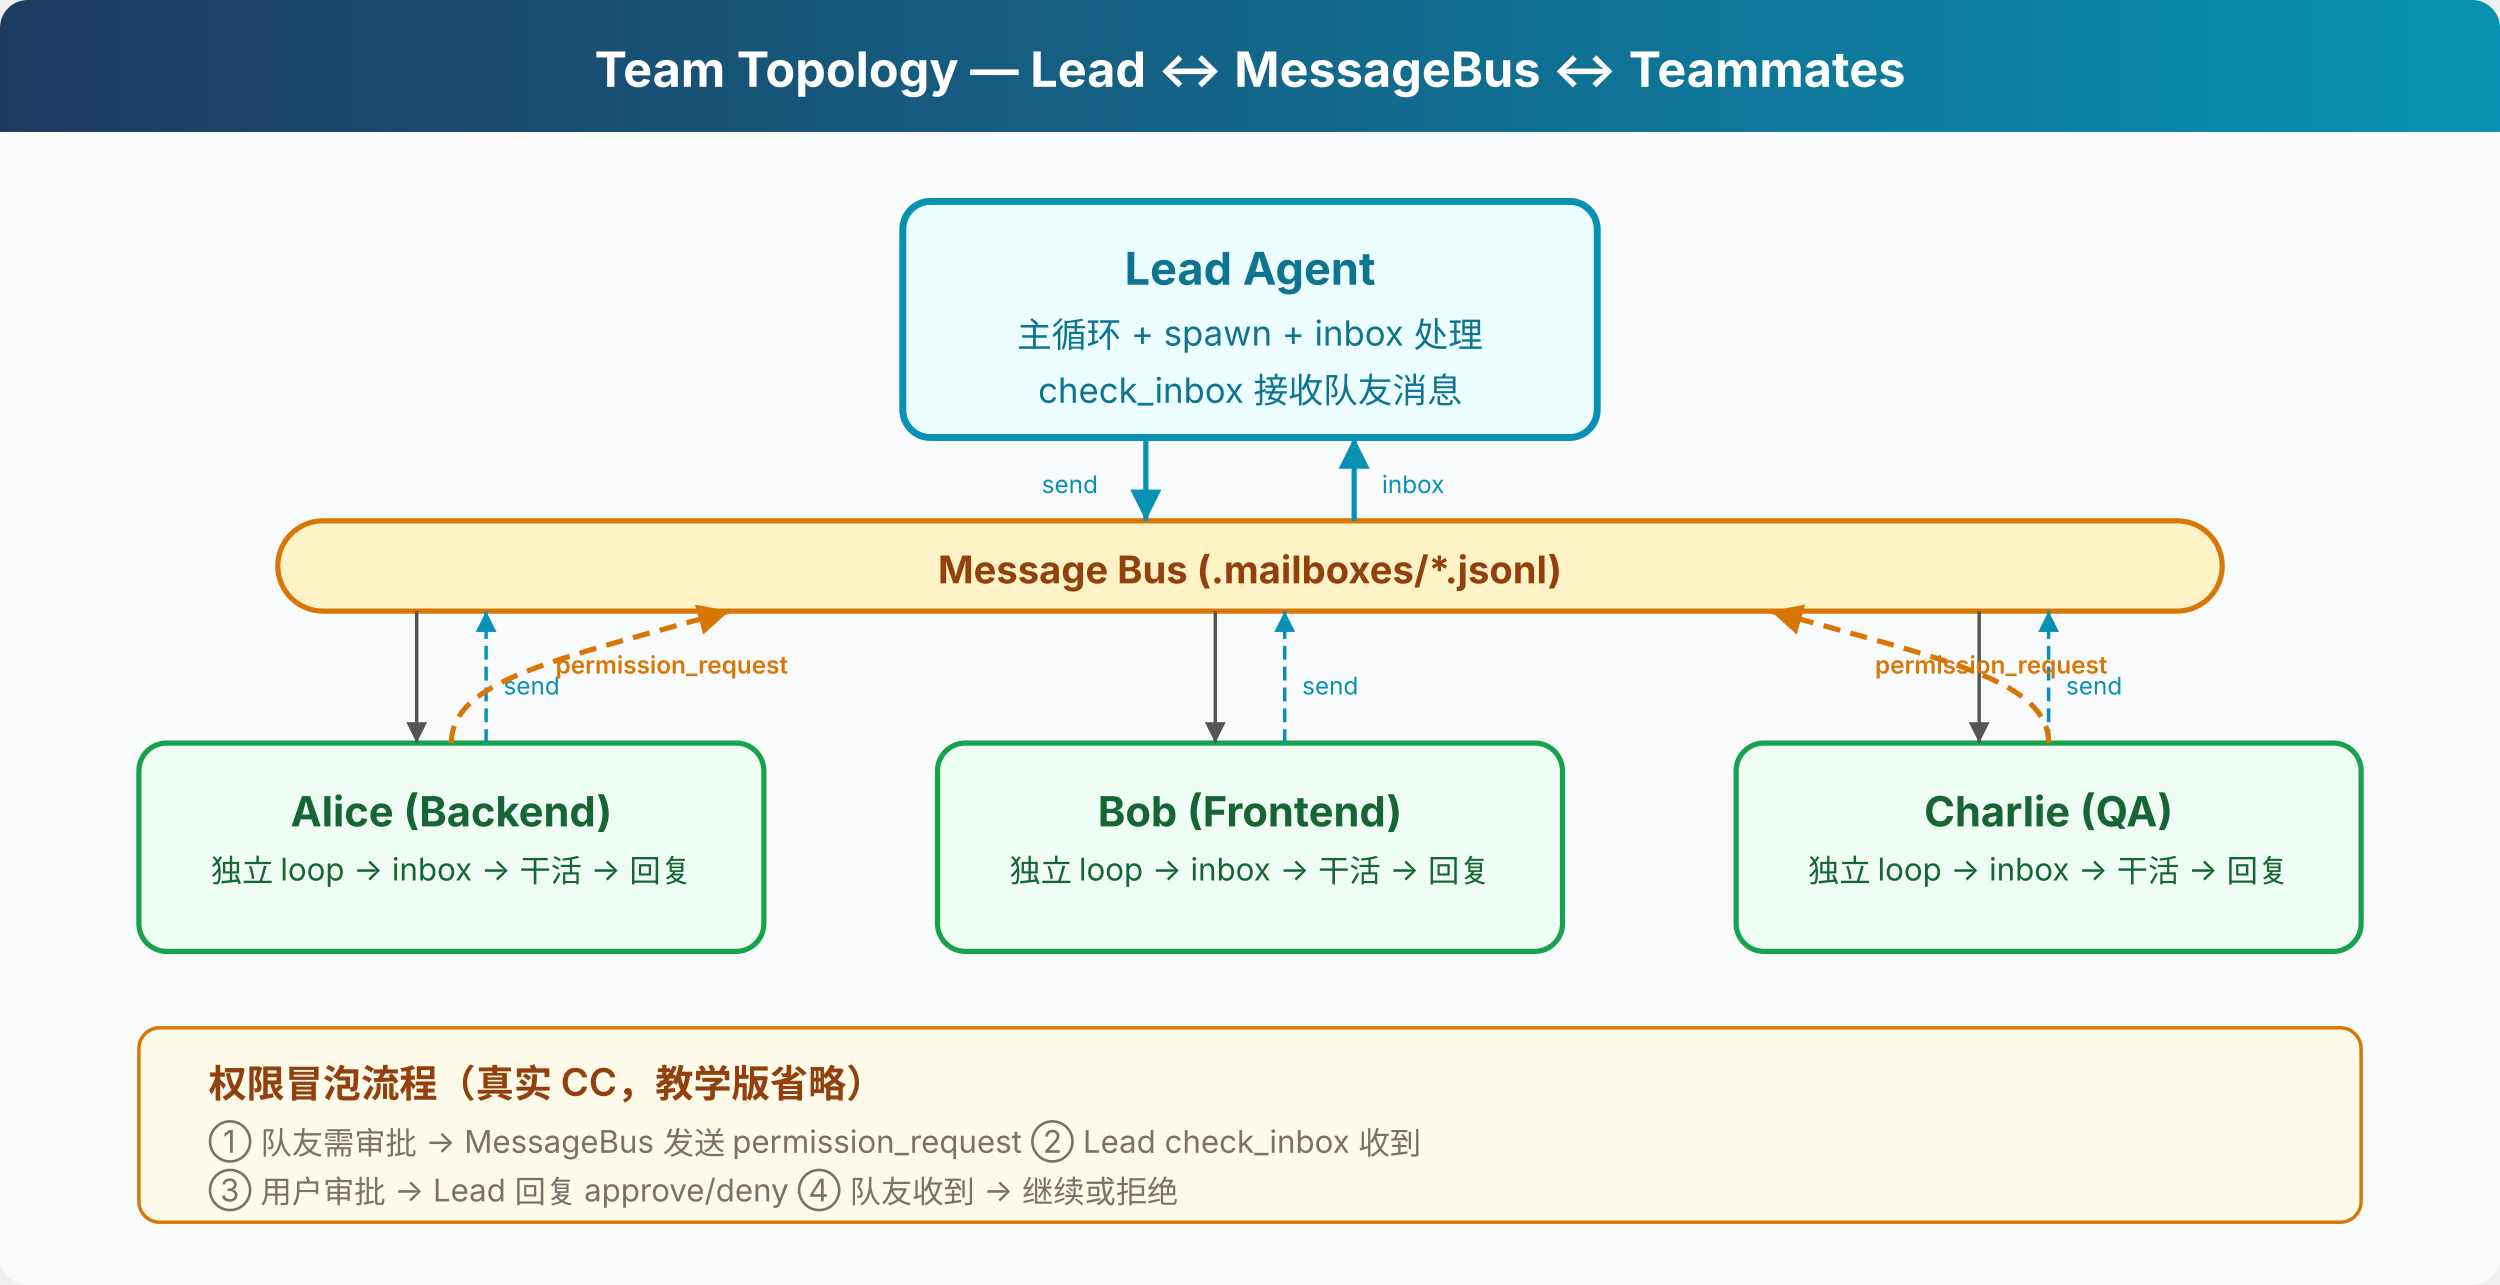
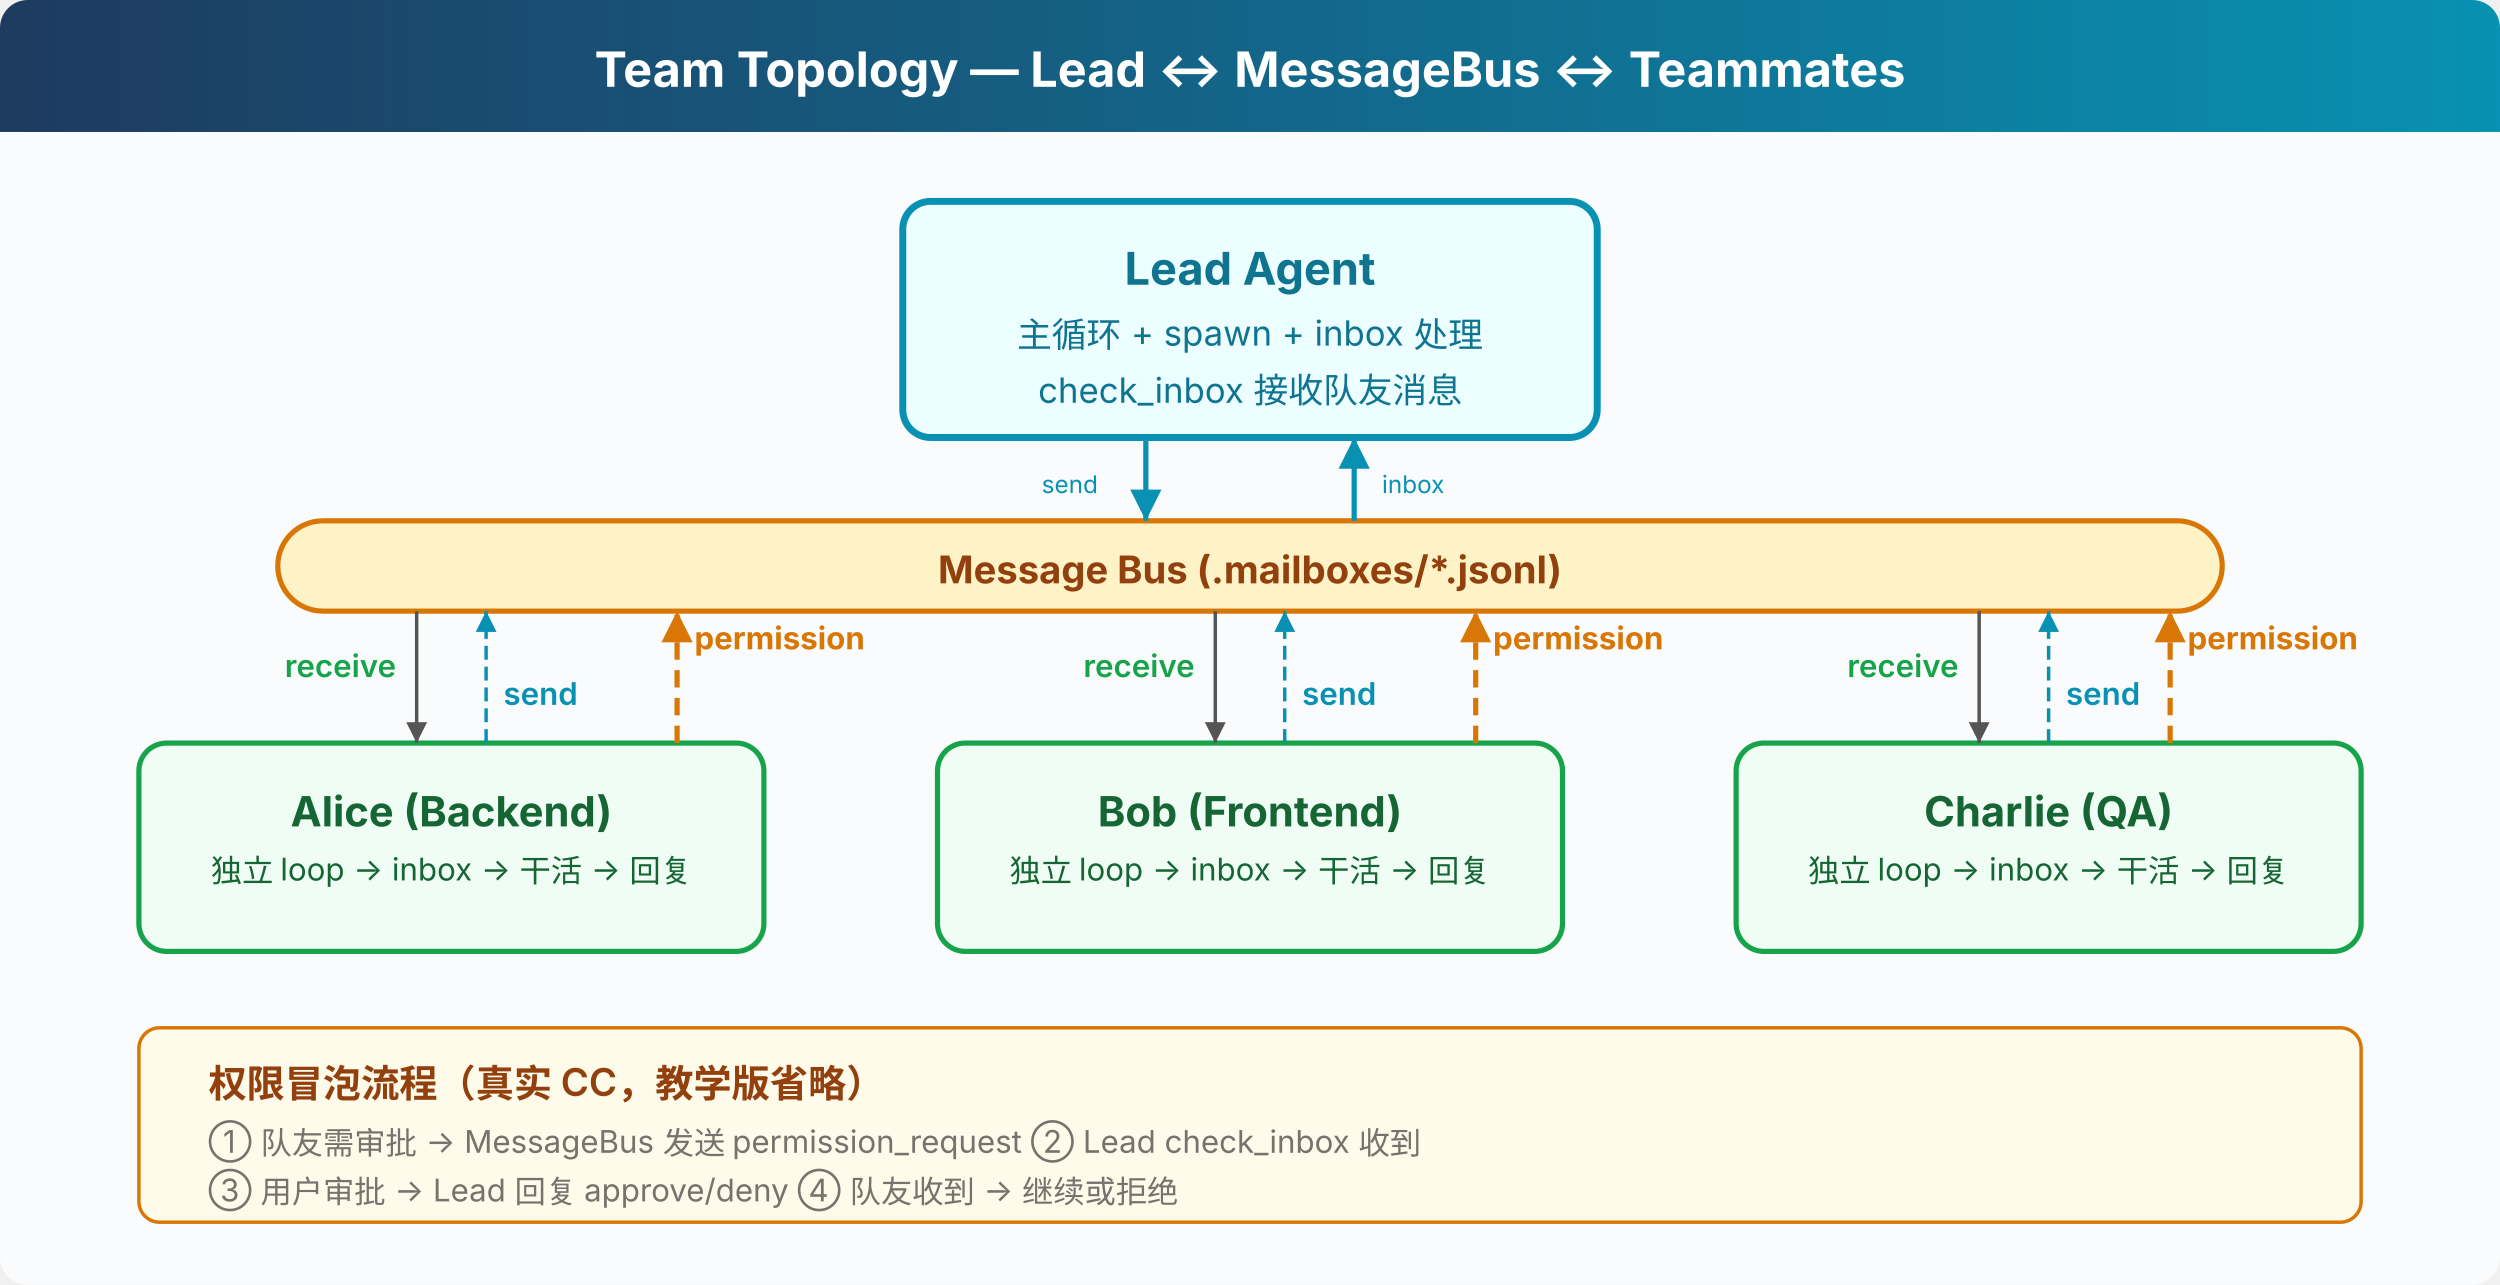
<svg xmlns="http://www.w3.org/2000/svg" viewBox="0 0 720 370" font-family="system-ui, -apple-system, sans-serif">
  <defs>
    <linearGradient id="header" x1="0" y1="0" x2="1" y2="0">
      <stop offset="0%" stop-color="#1e3a5f" />
      <stop offset="100%" stop-color="#0891b2" />
    </linearGradient>
    <marker id="arrow" viewBox="0 0 10 10" refX="10" refY="5" markerWidth="6" markerHeight="6" orient="auto-start-reverse">
      <path d="M 0 0 L 10 5 L 0 10 z" fill="#555" />
    </marker>
    <marker id="arrow-cyan" viewBox="0 0 10 10" refX="10" refY="5" markerWidth="6" markerHeight="6" orient="auto-start-reverse">
      <path d="M 0 0 L 10 5 L 0 10 z" fill="#0891b2" />
    </marker>
    <marker id="arrow-amber" viewBox="0 0 10 10" refX="10" refY="5" markerWidth="6" markerHeight="6" orient="auto-start-reverse">
      <path d="M 0 0 L 10 5 L 0 10 z" fill="#d97706" />
    </marker>
    <marker id="arrow-amber-left" viewBox="0 0 10 10" refX="10" refY="5" markerWidth="6" markerHeight="6" orient="auto-start-reverse">
      <path d="M 10 0 L 0 5 L 10 10 z" fill="#d97706" />
    </marker>
  </defs>
  <rect width="720" height="370" fill="#fafbfc" rx="8" />
  <rect x="0" y="0" width="720" height="38" fill="url(#header)" rx="8" />
  <rect x="0" y="30" width="720" height="8" fill="url(#header)" />
  <text x="360" y="25" fill="#fff" font-size="14" font-weight="700" text-anchor="middle">Team Topology — Lead ↔ MessageBus ↔ Teammates</text>
  <rect x="260" y="58" width="200" height="68" rx="8" fill="#ecfeff" stroke="#0891b2" stroke-width="2" />
  <text x="360" y="82" fill="#0e7490" font-size="13" font-weight="700" text-anchor="middle">Lead Agent</text>
  <text x="360" y="100" fill="#0e7490" font-size="10" text-anchor="middle">主循环 + spawn + inbox 处理</text>
  <text x="360" y="116" fill="#0e7490" font-size="10" text-anchor="middle">check_inbox 接收队友消息</text>
  <rect x="80" y="150" width="560" height="26" rx="13" fill="#fef3c7" stroke="#d97706" stroke-width="1.5" />
  <text x="360" y="168" fill="#92400e" font-size="11" font-weight="700" text-anchor="middle">Message Bus (.mailboxes/*.jsonl)</text>
  <rect x="40" y="214" width="180" height="60" rx="8" fill="#f0fdf4" stroke="#16a34a" stroke-width="1.5" />
  <text x="130" y="238" fill="#166534" font-size="12" font-weight="700" text-anchor="middle">Alice (Backend)</text>
  <text x="130" y="254" fill="#166534" font-size="9" text-anchor="middle">独立 loop → inbox → 干活 → 回复</text>
  <rect x="270" y="214" width="180" height="60" rx="8" fill="#f0fdf4" stroke="#16a34a" stroke-width="1.5" />
  <text x="360" y="238" fill="#166534" font-size="12" font-weight="700" text-anchor="middle">Bob (Frontend)</text>
  <text x="360" y="254" fill="#166534" font-size="9" text-anchor="middle">独立 loop → inbox → 干活 → 回复</text>
  <rect x="500" y="214" width="180" height="60" rx="8" fill="#f0fdf4" stroke="#16a34a" stroke-width="1.5" />
  <text x="590" y="238" fill="#166534" font-size="12" font-weight="700" text-anchor="middle">Charlie (QA)</text>
  <text x="590" y="254" fill="#166534" font-size="9" text-anchor="middle">独立 loop → inbox → 干活 → 回复</text>
  <line x1="330" y1="126" x2="330" y2="150" stroke="#0891b2" stroke-width="1.5" marker-end="url(#arrow-cyan)" />
  <text x="300" y="142" fill="#0891b2" font-size="7">send</text>
  <line x1="390" y1="150" x2="390" y2="126" stroke="#0891b2" stroke-width="1.5" marker-end="url(#arrow-cyan)" />
  <text x="398" y="142" fill="#0891b2" font-size="7">inbox</text>
  <line x1="120" y1="176" x2="120" y2="214" stroke="#555" stroke-width="1" marker-end="url(#arrow)" />
  <line x1="350" y1="176" x2="350" y2="214" stroke="#555" stroke-width="1" marker-end="url(#arrow)" />
  <line x1="570" y1="176" x2="570" y2="214" stroke="#555" stroke-width="1" marker-end="url(#arrow)" />
+   <text x="82" y="195" fill="#16a34a" font-size="9" font-weight="600">receive</text>
+   <text x="312" y="195" fill="#16a34a" font-size="9" font-weight="600">receive</text>
+   <text x="532" y="195" fill="#16a34a" font-size="9" font-weight="600">receive</text>
  <line x1="140" y1="214" x2="140" y2="176" stroke="#0891b2" stroke-width="1" stroke-dasharray="4,2" marker-end="url(#arrow-cyan)" />
  <line x1="370" y1="214" x2="370" y2="176" stroke="#0891b2" stroke-width="1" stroke-dasharray="4,2" marker-end="url(#arrow-cyan)" />
  <line x1="590" y1="214" x2="590" y2="176" stroke="#0891b2" stroke-width="1" stroke-dasharray="4,2" marker-end="url(#arrow-cyan)" />
-   <text x="145" y="200" fill="#0891b2" font-size="7">send</text>
-   <text x="375" y="200" fill="#0891b2" font-size="7">send</text>
-   <text x="595" y="200" fill="#0891b2" font-size="7">send</text>
-   <path d="M 130 214 C 130 196, 160 190, 210 176" fill="none" stroke="#d97706" stroke-width="1.5" marker-end="url(#arrow-amber)" stroke-dasharray="5,3" />
-   <text x="160" y="194" fill="#d97706" font-size="7" font-weight="600">permission_request</text>
-   <path d="M 590 214 C 590 196, 560 190, 510 176" fill="none" stroke="#d97706" stroke-width="1.5" marker-end="url(#arrow-amber)" stroke-dasharray="5,3" />
-   <text x="540" y="194" fill="#d97706" font-size="7" font-weight="600">permission_request</text>
+   <text x="145" y="203" fill="#0891b2" font-size="9" font-weight="600">send</text>
+   <text x="375" y="203" fill="#0891b2" font-size="9" font-weight="600">send</text>
+   <text x="595" y="203" fill="#0891b2" font-size="9" font-weight="600">send</text>
+   <line x1="195" y1="214" x2="195" y2="176" stroke="#d97706" stroke-width="1.5" marker-end="url(#arrow-amber)" stroke-dasharray="5,3" />
+   <text x="200" y="187" fill="#d97706" font-size="9" font-weight="700">permission</text>
+   <line x1="425" y1="214" x2="425" y2="176" stroke="#d97706" stroke-width="1.5" marker-end="url(#arrow-amber)" stroke-dasharray="5,3" />
+   <text x="430" y="187" fill="#d97706" font-size="9" font-weight="700">permission</text>
+   <line x1="625" y1="214" x2="625" y2="176" stroke="#d97706" stroke-width="1.5" marker-end="url(#arrow-amber)" stroke-dasharray="5,3" />
+   <text x="630" y="187" fill="#d97706" font-size="9" font-weight="700">permission</text>
  <rect x="40" y="296" width="640" height="56" rx="6" fill="#fffbeb" stroke="#d97706" stroke-width="1" />
  <text x="60" y="316" fill="#92400e" font-size="11" font-weight="600">权限冒泡流程（真实 CC，教学版省略）</text>
  <text x="60" y="332" fill="#78716c" font-size="9">① 队友需审批 → MessageBus 发送 permission_request  ② Lead check_inbox 收到</text>
  <text x="60" y="346" fill="#78716c" font-size="9">③ 用户审批 → Lead 回复 approve/deny  ④ 队友收到 → 继续或拒绝</text>
</svg>
